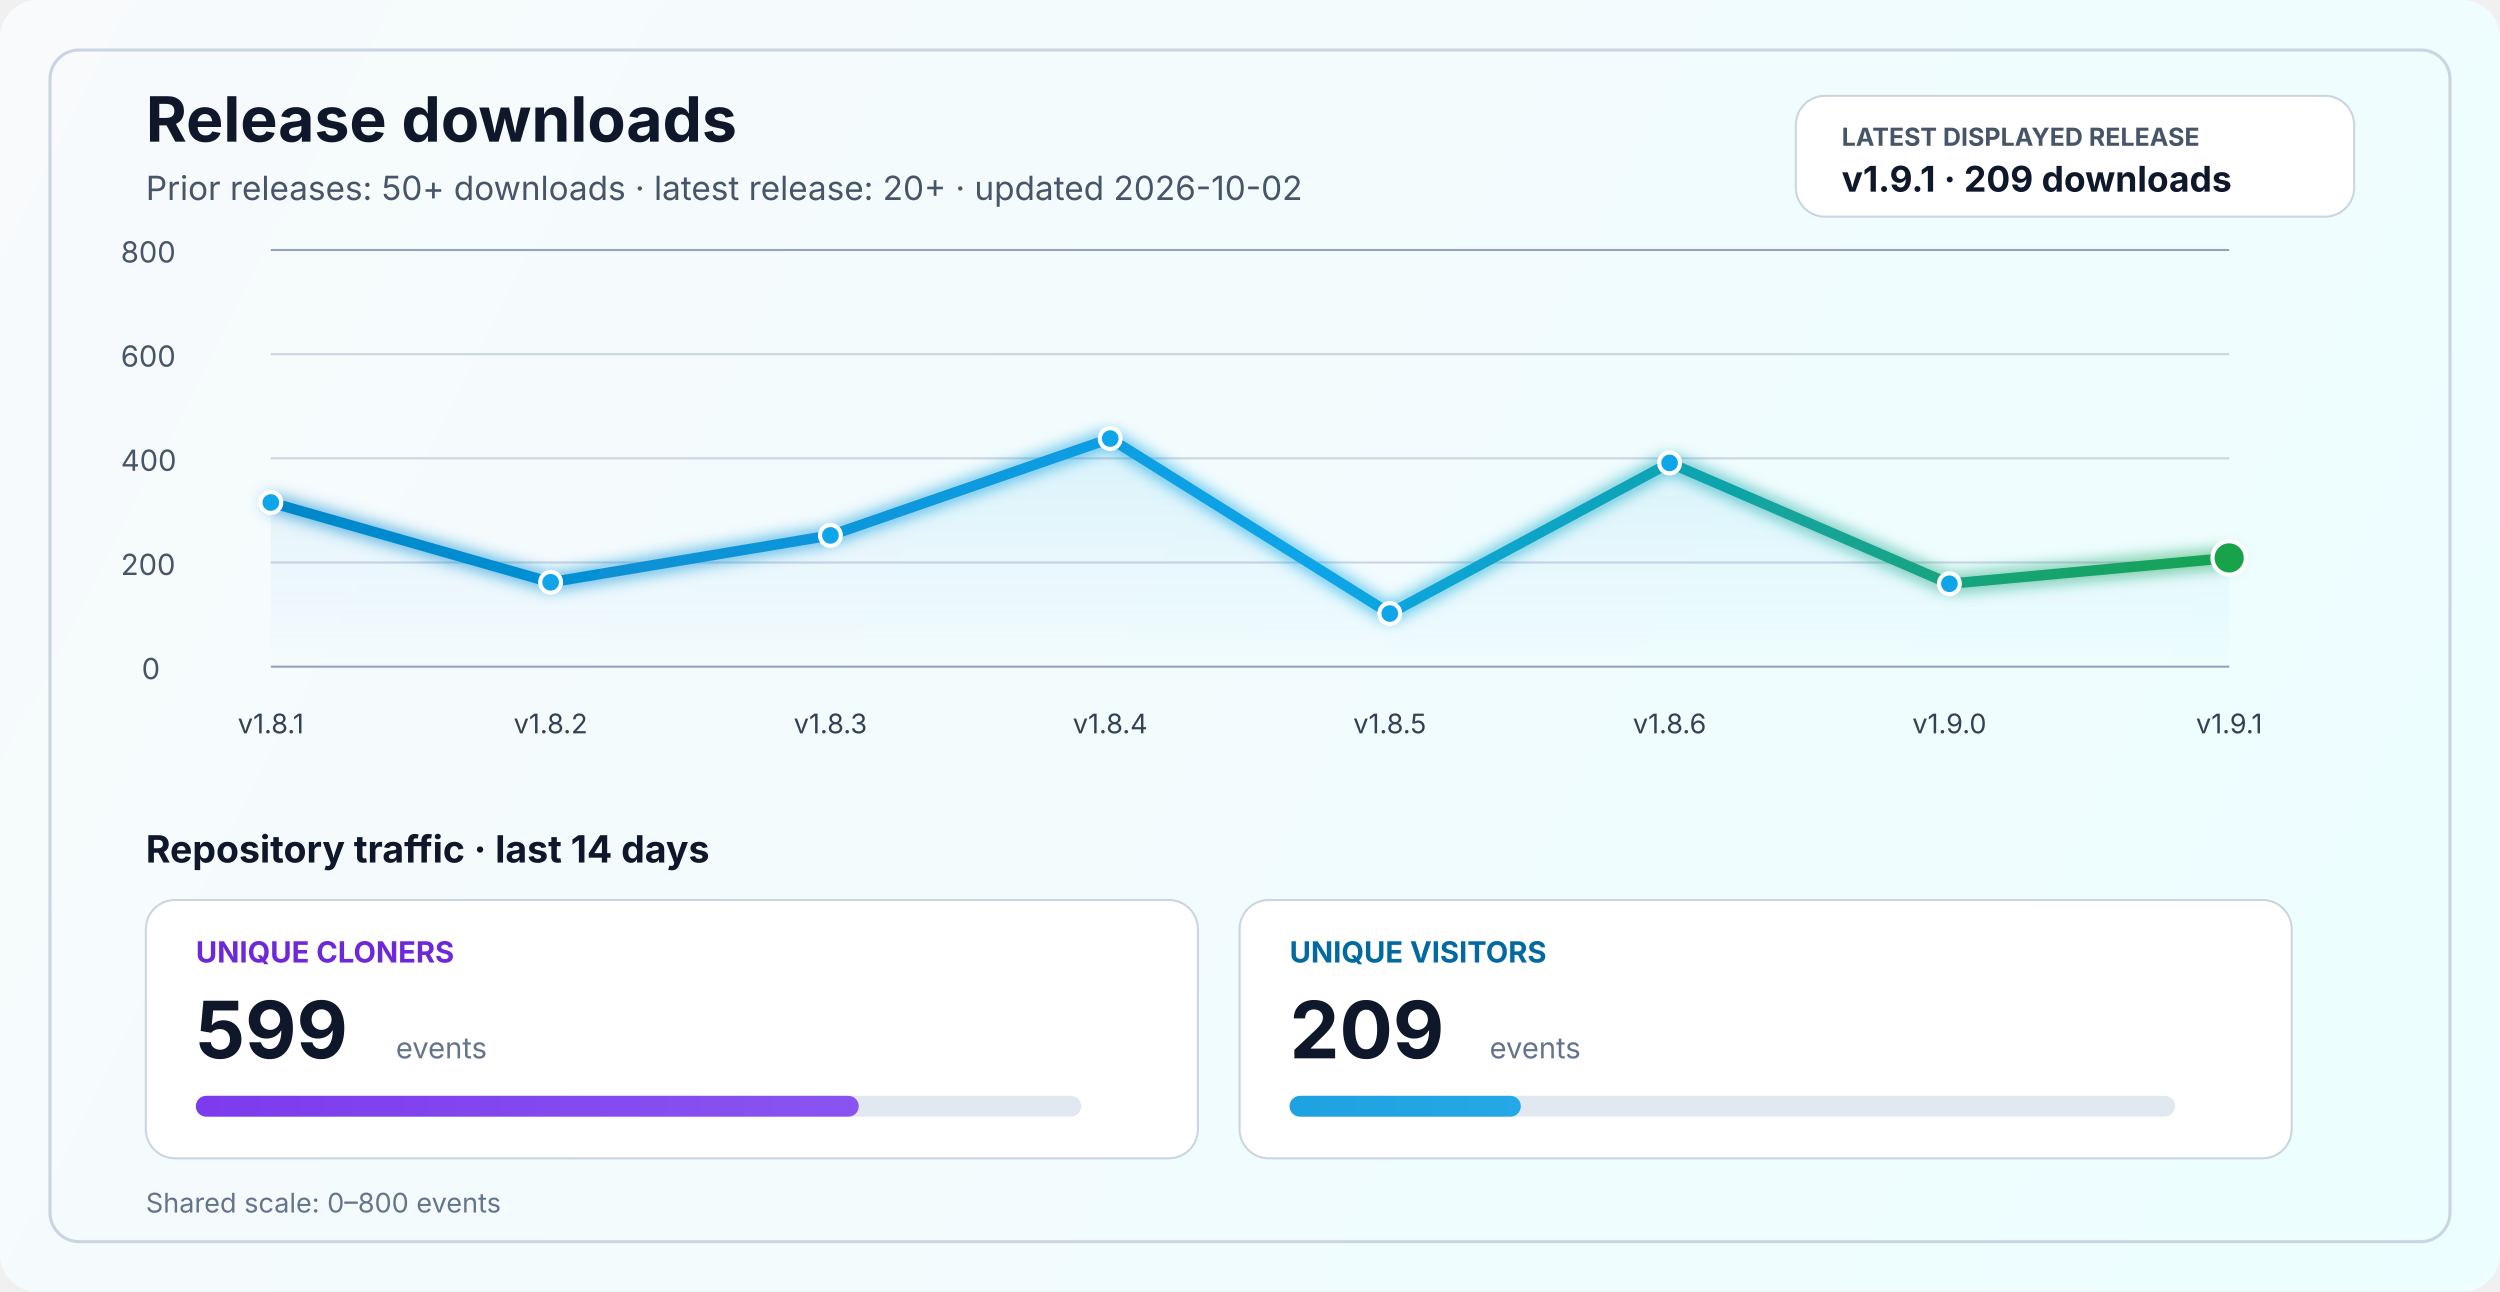
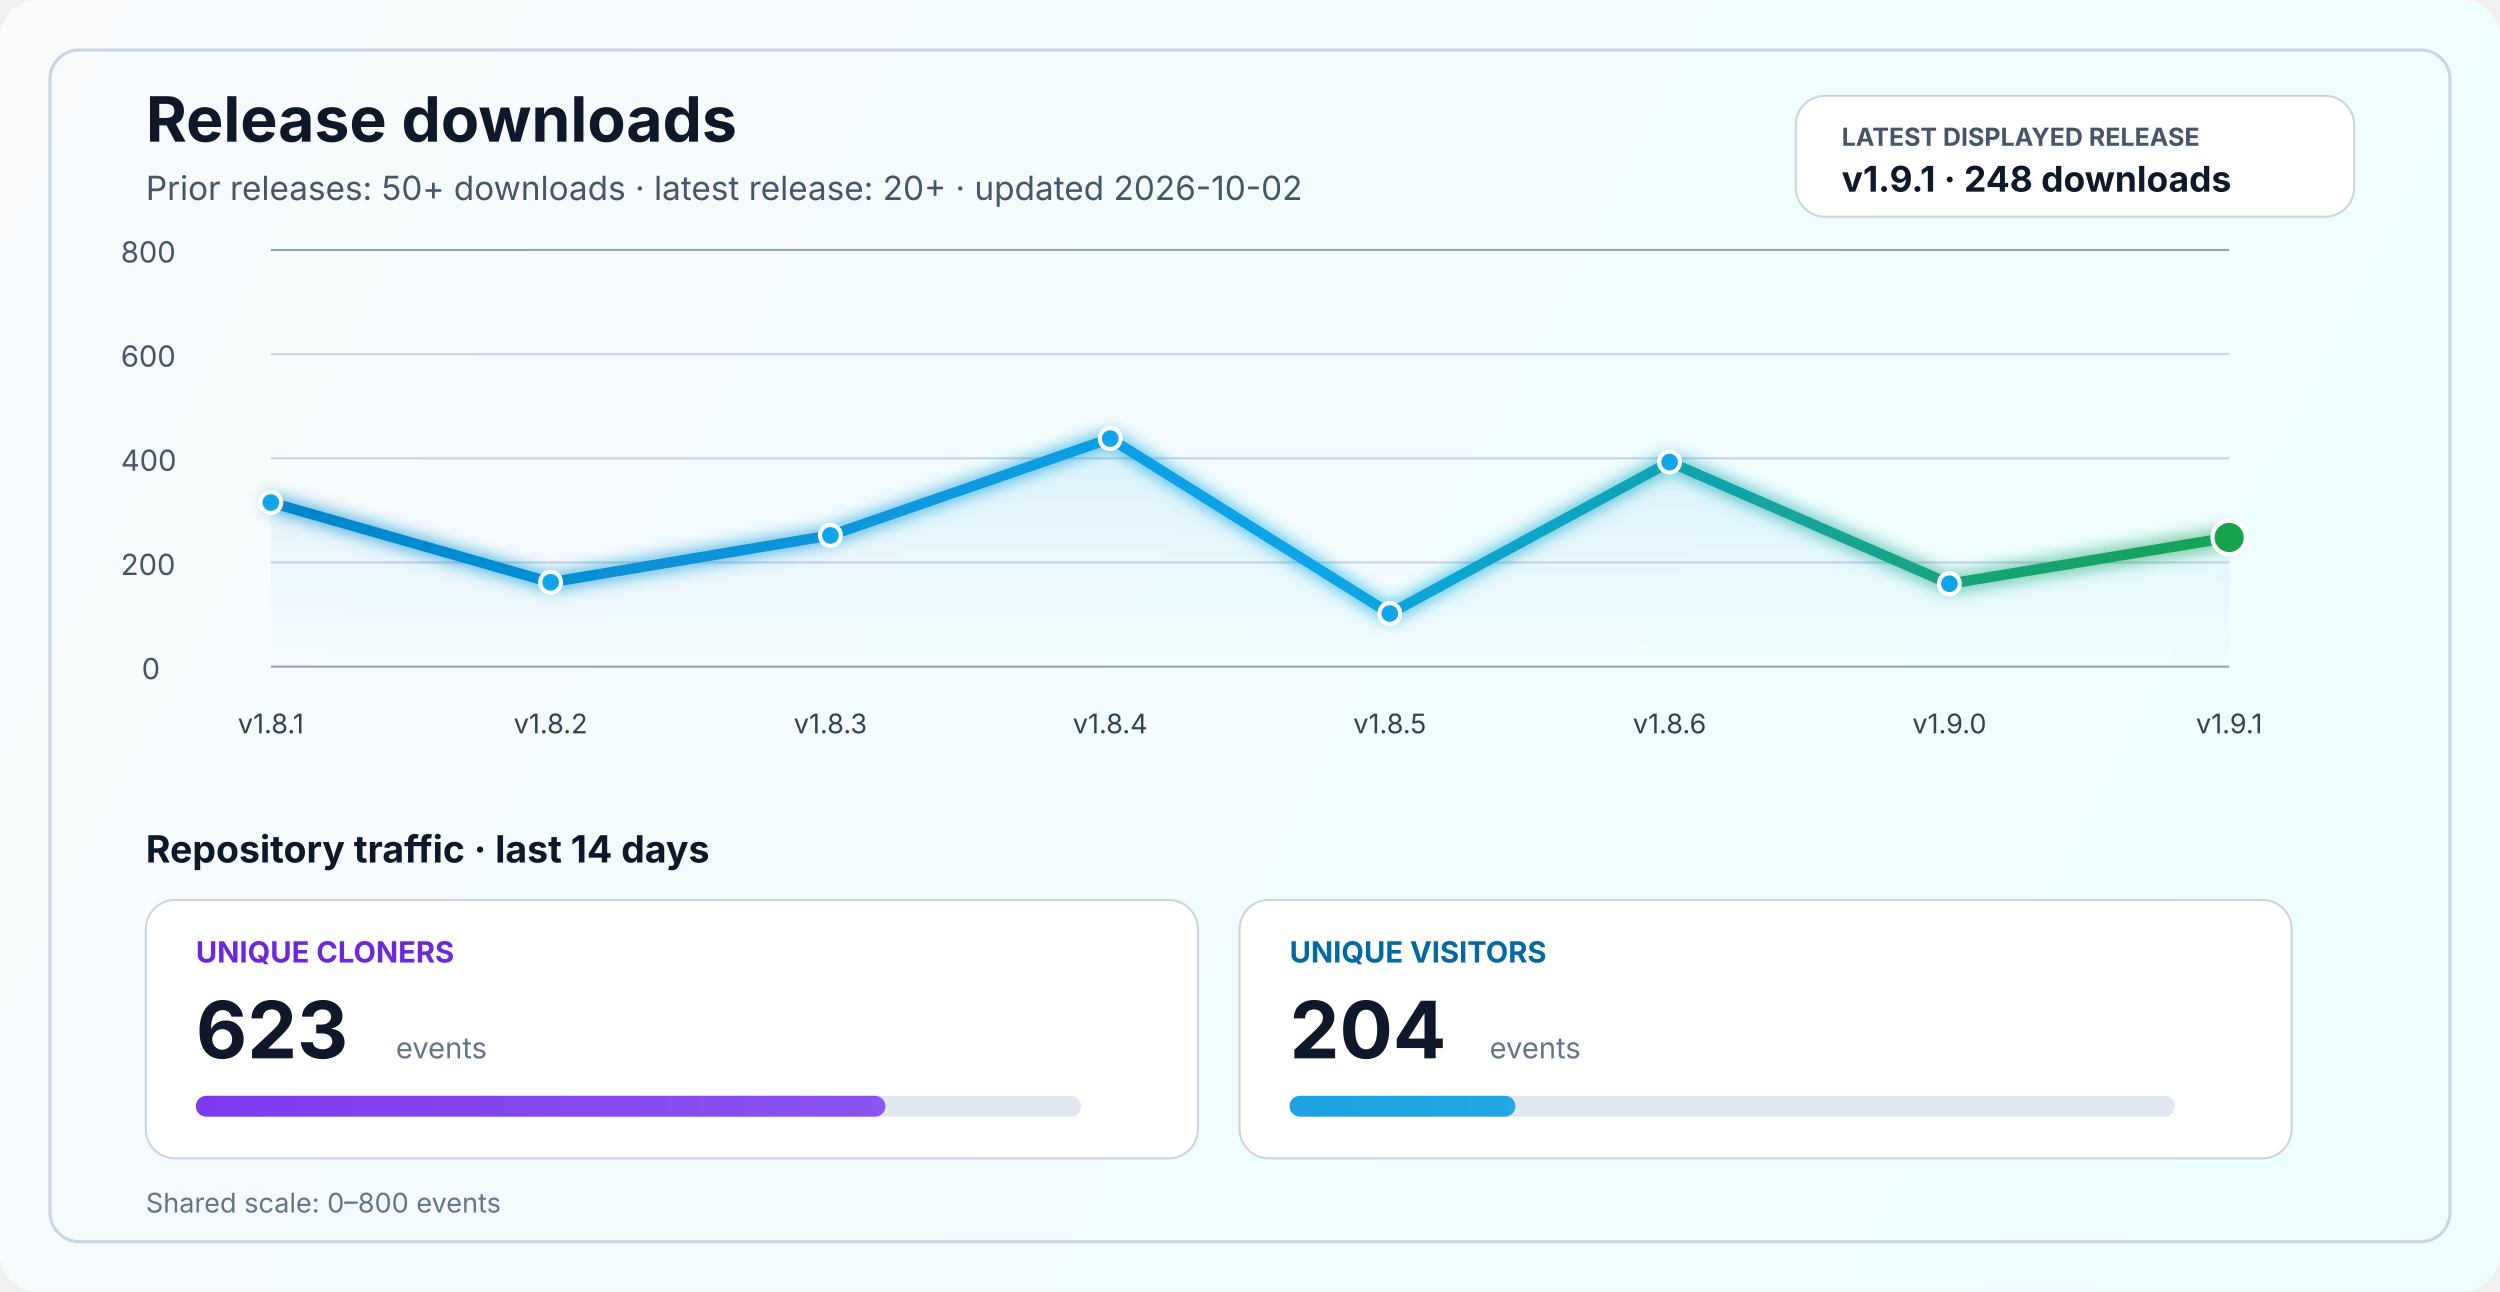
<svg xmlns="http://www.w3.org/2000/svg" width="1200" height="620" viewBox="0 0 1200 620" fill="none" role="img" aria-labelledby="title desc">
  <defs>
    <linearGradient id="bg" x1="0" y1="0" x2="1200" y2="620" gradientUnits="userSpaceOnUse">
      <stop stop-color="#F8FAFC" />
      <stop offset="1" stop-color="#ECFEFF" />
    </linearGradient>
    <linearGradient id="line" x1="130" y1="86" x2="1070" y2="340" gradientUnits="userSpaceOnUse">
      <stop stop-color="#0284C7" />
      <stop offset="0.55" stop-color="#0EA5E9" />
      <stop offset="1" stop-color="#16A34A" />
    </linearGradient>
    <linearGradient id="area" x1="0" y1="120" x2="0" y2="320" gradientUnits="userSpaceOnUse">
      <stop stop-color="#0EA5E9" stop-opacity="0.20" />
      <stop offset="1" stop-color="#0EA5E9" stop-opacity="0" />
    </linearGradient>
    <linearGradient id="cloneFill" x1="86" y1="450" x2="1110" y2="450" gradientUnits="userSpaceOnUse">
      <stop stop-color="#7C3AED" />
      <stop offset="1" stop-color="#A78BFA" />
    </linearGradient>
    <linearGradient id="viewFill" x1="86" y1="482" x2="1110" y2="482" gradientUnits="userSpaceOnUse">
      <stop stop-color="#0284C7" />
      <stop offset="1" stop-color="#38BDF8" />
    </linearGradient>
    <filter id="glow" x="-50%" y="-50%" width="200%" height="200%">
      <feGaussianBlur stdDeviation="4" result="blur" />
      <feMerge>
        <feMergeNode in="blur" />
        <feMergeNode in="SourceGraphic" />
      </feMerge>
    </filter>
  </defs>
  <rect width="1200" height="620" rx="18" fill="url(#bg)" />
  <rect x="24" y="24" width="1152" height="572" rx="14" stroke="#CBD5E1" stroke-width="1.5" />
  <text x="70" y="68" fill="#0F172A" font-size="30" font-family="SF Pro Display, -apple-system, BlinkMacSystemFont, Segoe UI, sans-serif" font-weight="700">Release downloads</text>
  <text x="70" y="96" fill="#475569" font-size="16" font-family="SF Pro Text, -apple-system, BlinkMacSystemFont, Segoe UI, sans-serif">Prior releases: 50+ downloads · latest release: 20+ · updated 2026-10-02</text>
  <rect x="862" y="46" width="268" height="58" rx="14" fill="#FFFFFF" stroke="#CBD5E1" stroke-width="1" />
  <text x="884" y="70" fill="#475569" font-size="12" font-family="SF Pro Text, -apple-system, BlinkMacSystemFont, Segoe UI, sans-serif" font-weight="700">LATEST DISPLAYED RELEASE</text>
-   <text x="884" y="92" fill="#0F172A" font-size="17" font-family="SF Pro Text, -apple-system, BlinkMacSystemFont, Segoe UI, sans-serif" font-weight="700">v1.9.1 · 209 downloads</text>
+   <text x="884" y="92" fill="#0F172A" font-size="17" font-family="SF Pro Text, -apple-system, BlinkMacSystemFont, Segoe UI, sans-serif" font-weight="700">v1.9.1 · 248 downloads</text>
  <line x1="130" y1="320.0" x2="1070" y2="320.0" stroke="#94A3B8" stroke-width="1" />
  <line x1="130" y1="270.0" x2="1070" y2="270.0" stroke="#CBD5E1" stroke-width="1" />
  <line x1="130" y1="220.0" x2="1070" y2="220.0" stroke="#CBD5E1" stroke-width="1" />
  <line x1="130" y1="170.0" x2="1070" y2="170.0" stroke="#CBD5E1" stroke-width="1" />
  <line x1="130" y1="120.0" x2="1070" y2="120.0" stroke="#94A3B8" stroke-width="1" />
  <text x="68" y="326.0" fill="#475569" font-size="14" font-family="SF Pro Text, -apple-system, BlinkMacSystemFont, Segoe UI, sans-serif">0</text>
  <text x="58" y="276.0" fill="#475569" font-size="14" font-family="SF Pro Text, -apple-system, BlinkMacSystemFont, Segoe UI, sans-serif">200</text>
  <text x="58" y="226.0" fill="#475569" font-size="14" font-family="SF Pro Text, -apple-system, BlinkMacSystemFont, Segoe UI, sans-serif">400</text>
  <text x="58" y="176.0" fill="#475569" font-size="14" font-family="SF Pro Text, -apple-system, BlinkMacSystemFont, Segoe UI, sans-serif">600</text>
  <text x="58" y="126.0" fill="#475569" font-size="14" font-family="SF Pro Text, -apple-system, BlinkMacSystemFont, Segoe UI, sans-serif">800</text>
-   <path d="M 130.0 241.2 L 264.3 279.5 L 398.6 257.0 L 532.9 210.5 L 667.1 294.5 L 801.4 222.2 L 935.7 280.2 L 1070.0 267.8 L 1070 320 L 130 320 Z" fill="url(#area)" />
-   <polyline points="130.0,241.2 264.3,279.5 398.6,257.0 532.9,210.5 667.1,294.5 801.4,222.2 935.7,280.2 1070.0,267.8" fill="none" stroke="url(#line)" stroke-width="5" stroke-linecap="round" stroke-linejoin="round" filter="url(#glow)" />
+   <path d="M 130.0 241.2 L 264.3 279.5 L 398.6 257.0 L 532.9 210.5 L 667.1 294.5 L 801.4 221.8 L 935.7 280.2 L 1070.0 258.0 L 1070 320 L 130 320 Z" fill="url(#area)" />
+   <polyline points="130.0,241.2 264.3,279.5 398.6,257.0 532.9,210.5 667.1,294.5 801.4,221.8 935.7,280.2 1070.0,258.0" fill="none" stroke="url(#line)" stroke-width="5" stroke-linecap="round" stroke-linejoin="round" filter="url(#glow)" />
  <circle cx="130.0" cy="241.2" r="5" fill="#0EA5E9" stroke="#FFFFFF" stroke-width="2" />
  <circle cx="264.3" cy="279.5" r="5" fill="#0EA5E9" stroke="#FFFFFF" stroke-width="2" />
  <circle cx="398.6" cy="257.0" r="5" fill="#0EA5E9" stroke="#FFFFFF" stroke-width="2" />
  <circle cx="532.9" cy="210.5" r="5" fill="#0EA5E9" stroke="#FFFFFF" stroke-width="2" />
  <circle cx="667.1" cy="294.5" r="5" fill="#0EA5E9" stroke="#FFFFFF" stroke-width="2" />
-   <circle cx="801.4" cy="222.2" r="5" fill="#0EA5E9" stroke="#FFFFFF" stroke-width="2" />
+   <circle cx="801.4" cy="221.8" r="5" fill="#0EA5E9" stroke="#FFFFFF" stroke-width="2" />
  <circle cx="935.7" cy="280.2" r="5" fill="#0EA5E9" stroke="#FFFFFF" stroke-width="2" />
-   <circle cx="1070.0" cy="267.8" r="8" fill="#16A34A" stroke="#FFFFFF" stroke-width="2" />
+   <circle cx="1070.0" cy="258.0" r="8" fill="#16A34A" stroke="#FFFFFF" stroke-width="2" />
  <text x="130.0" y="352" text-anchor="middle" fill="#334155" font-size="13" font-family="SF Pro Text, -apple-system, BlinkMacSystemFont, Segoe UI, sans-serif">v1.8.1</text>
  <text x="264.3" y="352" text-anchor="middle" fill="#334155" font-size="13" font-family="SF Pro Text, -apple-system, BlinkMacSystemFont, Segoe UI, sans-serif">v1.8.2</text>
  <text x="398.6" y="352" text-anchor="middle" fill="#334155" font-size="13" font-family="SF Pro Text, -apple-system, BlinkMacSystemFont, Segoe UI, sans-serif">v1.8.3</text>
  <text x="532.9" y="352" text-anchor="middle" fill="#334155" font-size="13" font-family="SF Pro Text, -apple-system, BlinkMacSystemFont, Segoe UI, sans-serif">v1.8.4</text>
  <text x="667.1" y="352" text-anchor="middle" fill="#334155" font-size="13" font-family="SF Pro Text, -apple-system, BlinkMacSystemFont, Segoe UI, sans-serif">v1.8.5</text>
  <text x="801.4" y="352" text-anchor="middle" fill="#334155" font-size="13" font-family="SF Pro Text, -apple-system, BlinkMacSystemFont, Segoe UI, sans-serif">v1.8.6</text>
  <text x="935.7" y="352" text-anchor="middle" fill="#334155" font-size="13" font-family="SF Pro Text, -apple-system, BlinkMacSystemFont, Segoe UI, sans-serif">v1.9.0</text>
  <text x="1070.0" y="352" text-anchor="middle" fill="#334155" font-size="13" font-family="SF Pro Text, -apple-system, BlinkMacSystemFont, Segoe UI, sans-serif">v1.9.1</text>
  <text x="70" y="414" fill="#0F172A" font-size="18" font-family="SF Pro Text, -apple-system, BlinkMacSystemFont, Segoe UI, sans-serif" font-weight="700">Repository traffic · last 14 days</text>
  <rect x="70" y="432" width="505" height="124" rx="14" fill="#FFFFFF" stroke="#CBD5E1" stroke-width="1" />
  <text x="94" y="462" fill="#6D28D9" font-size="14" font-family="SF Pro Text, -apple-system, BlinkMacSystemFont, Segoe UI, sans-serif" font-weight="700">UNIQUE CLONERS</text>
-   <text x="94" y="508" fill="#0F172A" font-size="38" font-family="SF Pro Display, -apple-system, BlinkMacSystemFont, Segoe UI, sans-serif" font-weight="700">599</text>
+   <text x="94" y="508" fill="#0F172A" font-size="38" font-family="SF Pro Display, -apple-system, BlinkMacSystemFont, Segoe UI, sans-serif" font-weight="700">623</text>
  <text x="190" y="508" fill="#64748B" font-size="14" font-family="SF Pro Text, -apple-system, BlinkMacSystemFont, Segoe UI, sans-serif">events</text>
  <rect x="94" y="526" width="425" height="10" rx="5" fill="#E2E8F0" />
-   <rect x="94" y="526" width="318.2" height="10" rx="5" fill="url(#cloneFill)" />
+   <rect x="94" y="526" width="331.0" height="10" rx="5" fill="url(#cloneFill)" />
  <rect x="595" y="432" width="505" height="124" rx="14" fill="#FFFFFF" stroke="#CBD5E1" stroke-width="1" />
  <text x="619" y="462" fill="#0369A1" font-size="14" font-family="SF Pro Text, -apple-system, BlinkMacSystemFont, Segoe UI, sans-serif" font-weight="700">UNIQUE VISITORS</text>
-   <text x="619" y="508" fill="#0F172A" font-size="38" font-family="SF Pro Display, -apple-system, BlinkMacSystemFont, Segoe UI, sans-serif" font-weight="700">209</text>
+   <text x="619" y="508" fill="#0F172A" font-size="38" font-family="SF Pro Display, -apple-system, BlinkMacSystemFont, Segoe UI, sans-serif" font-weight="700">204</text>
  <text x="715" y="508" fill="#64748B" font-size="14" font-family="SF Pro Text, -apple-system, BlinkMacSystemFont, Segoe UI, sans-serif">events</text>
  <rect x="619" y="526" width="425" height="10" rx="5" fill="#E2E8F0" />
-   <rect x="619" y="526" width="111.0" height="10" rx="5" fill="url(#viewFill)" />
+   <rect x="619" y="526" width="108.4" height="10" rx="5" fill="url(#viewFill)" />
  <text x="70" y="582" fill="#64748B" font-size="13" font-family="SF Pro Text, -apple-system, BlinkMacSystemFont, Segoe UI, sans-serif">Shared scale: 0–800 events</text>
</svg>
